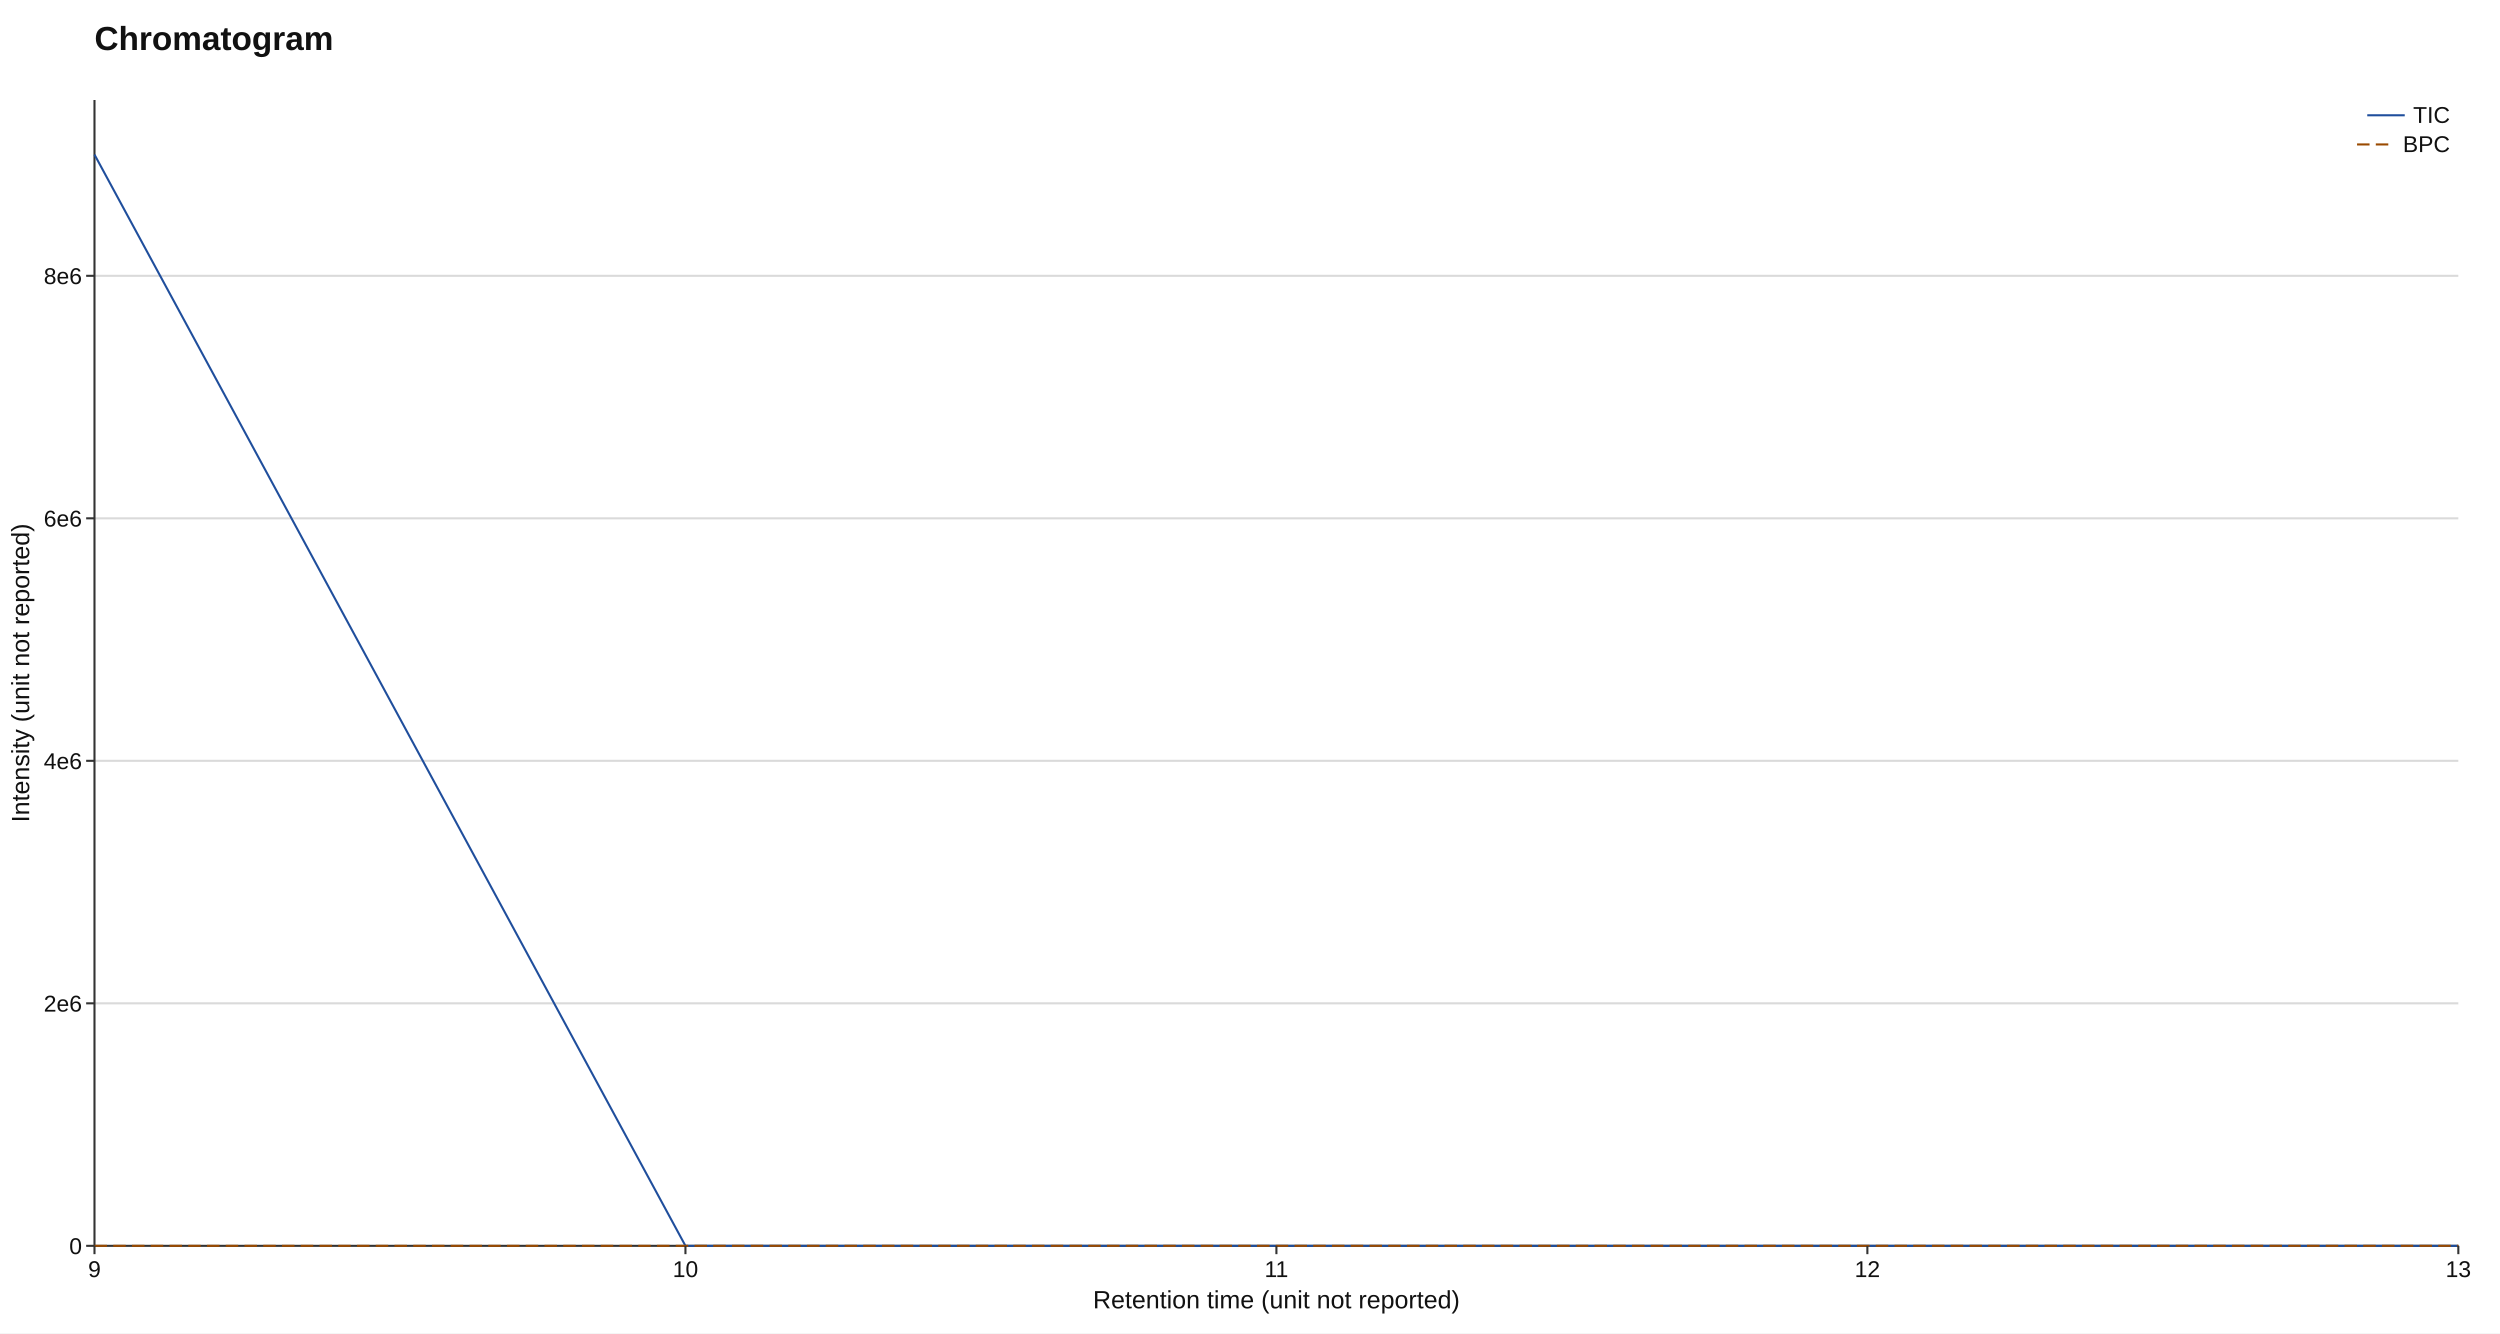
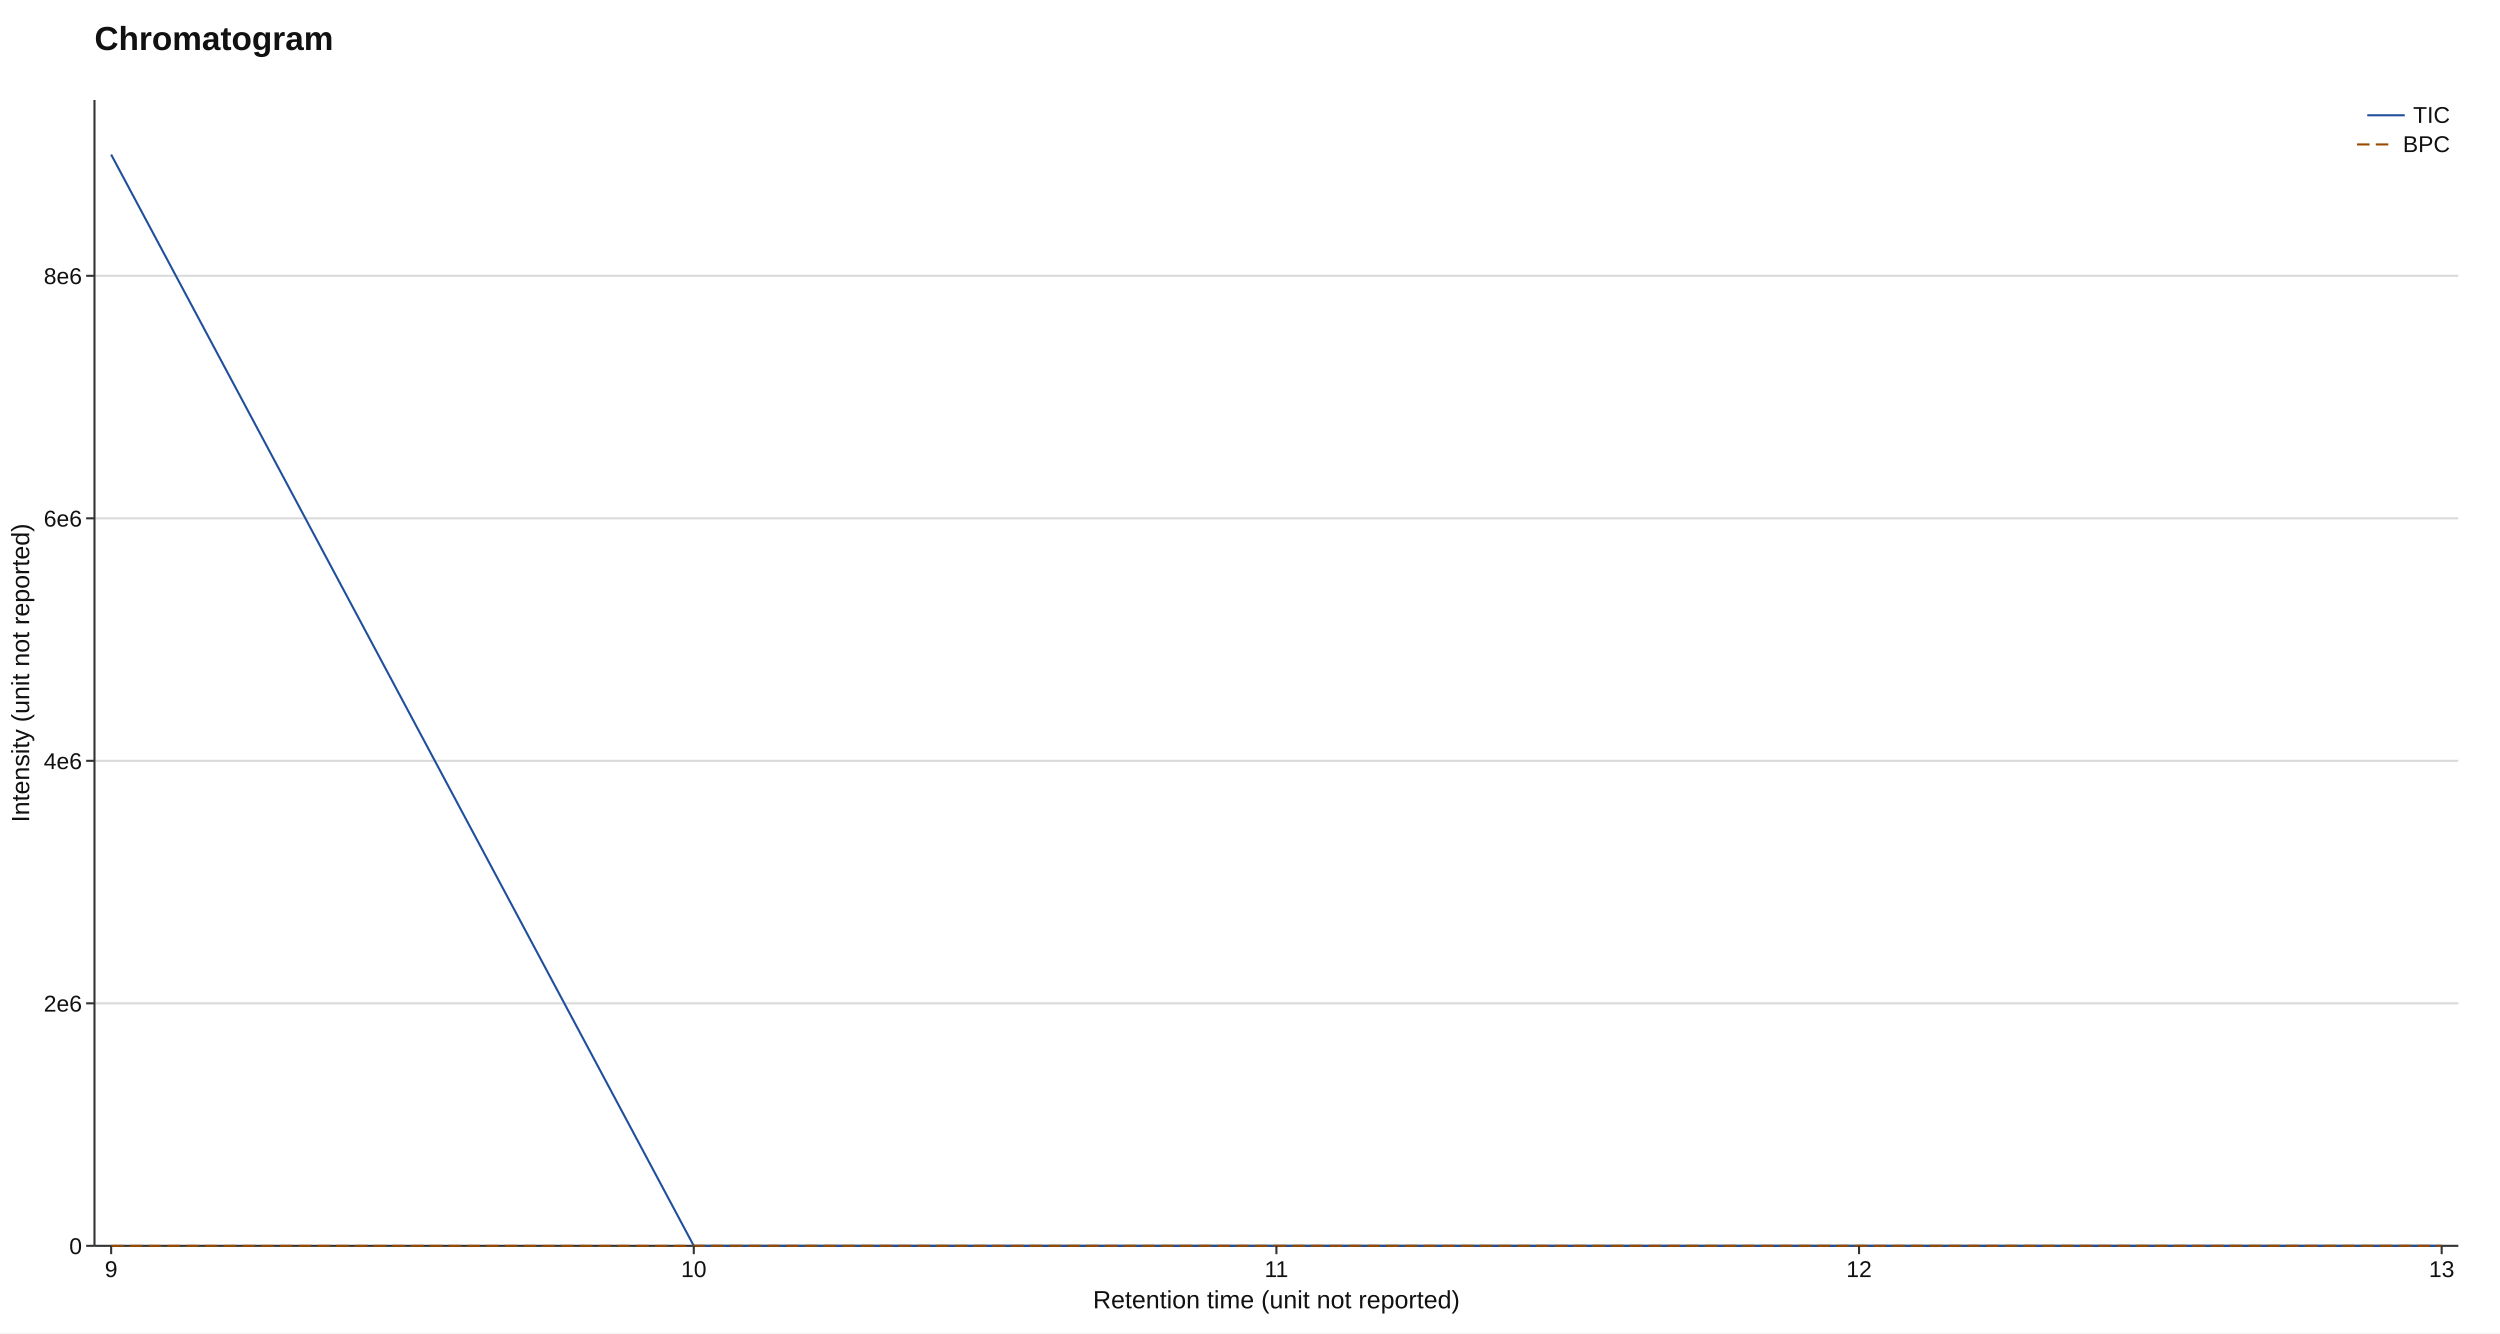
<svg xmlns="http://www.w3.org/2000/svg" width="1200" height="640" viewBox="0 0 1200 640" role="img">
  <rect x="0" y="0" width="1200" height="640" fill="#ffffff" />
  <text x="45.353" y="24" fill="#111111" font-family="Arial, 'Liberation Sans', Helvetica, sans-serif" font-size="16" font-weight="700" xml:space="preserve">Chromatogram</text>
  <line x1="45.353" y1="481.598" x2="1180" y2="481.598" stroke="#333333" stroke-width="1" stroke-opacity="0.18" />
  <line x1="45.353" y1="365.196" x2="1180" y2="365.196" stroke="#333333" stroke-width="1" stroke-opacity="0.18" />
  <line x1="45.353" y1="248.794" x2="1180" y2="248.794" stroke="#333333" stroke-width="1" stroke-opacity="0.18" />
  <line x1="45.353" y1="132.392" x2="1180" y2="132.392" stroke="#333333" stroke-width="1" stroke-opacity="0.18" />
  <line x1="45.353" y1="598" x2="1180" y2="598" stroke="#333333" stroke-width="1" />
  <line x1="45.353" y1="48" x2="45.353" y2="598" stroke="#333333" stroke-width="1" />
-   <path d="M45.353 74.191L329.015 597.995L612.677 597.994L896.338 597.994L1180 597.993" fill="none" stroke="#1f4e9c" stroke-width="1" />
-   <path d="M45.353 597.999L329.015 597.999L612.677 597.998L896.338 597.998L1180 597.997" fill="none" stroke="#9a4a00" stroke-width="1" stroke-dasharray="6 3" />
+   <path d="M53.353 74.191L333.015 597.995L612.677 597.994L892.338 597.994L1172 597.993" fill="none" stroke="#1f4e9c" stroke-width="1" />
+   <path d="M53.353 597.999L333.015 597.999L612.677 597.998L892.338 597.998L1172 597.997" fill="none" stroke="#9a4a00" stroke-width="1" stroke-dasharray="6 3" />
  <line x1="1136.281" y1="55.333" x2="1154.281" y2="55.333" stroke="#1f4e9c" stroke-width="1" />
  <text x="1176" y="59" fill="#111111" font-family="Arial, 'Liberation Sans', Helvetica, sans-serif" font-size="11" text-anchor="end" xml:space="preserve">TIC</text>
  <line x1="1131.382" y1="69.333" x2="1149.382" y2="69.333" stroke="#9a4a00" stroke-width="1" stroke-dasharray="6 3" />
  <text x="1176" y="73" fill="#111111" font-family="Arial, 'Liberation Sans', Helvetica, sans-serif" font-size="11" text-anchor="end" xml:space="preserve">BPC</text>
  <line x1="41.353" y1="598" x2="45.353" y2="598" stroke="#333333" stroke-width="1" />
  <text x="39.353" y="601.96" fill="#111111" font-family="Arial, 'Liberation Sans', Helvetica, sans-serif" font-size="11" text-anchor="end" xml:space="preserve">0</text>
  <line x1="41.353" y1="481.598" x2="45.353" y2="481.598" stroke="#333333" stroke-width="1" />
  <text x="39.353" y="485.558" fill="#111111" font-family="Arial, 'Liberation Sans', Helvetica, sans-serif" font-size="11" text-anchor="end" xml:space="preserve">2e6</text>
  <line x1="41.353" y1="365.196" x2="45.353" y2="365.196" stroke="#333333" stroke-width="1" />
  <text x="39.353" y="369.156" fill="#111111" font-family="Arial, 'Liberation Sans', Helvetica, sans-serif" font-size="11" text-anchor="end" xml:space="preserve">4e6</text>
  <line x1="41.353" y1="248.794" x2="45.353" y2="248.794" stroke="#333333" stroke-width="1" />
  <text x="39.353" y="252.754" fill="#111111" font-family="Arial, 'Liberation Sans', Helvetica, sans-serif" font-size="11" text-anchor="end" xml:space="preserve">6e6</text>
  <line x1="41.353" y1="132.392" x2="45.353" y2="132.392" stroke="#333333" stroke-width="1" />
  <text x="39.353" y="136.351" fill="#111111" font-family="Arial, 'Liberation Sans', Helvetica, sans-serif" font-size="11" text-anchor="end" xml:space="preserve">8e6</text>
-   <line x1="45.353" y1="598" x2="45.353" y2="602" stroke="#333333" stroke-width="1" />
-   <text x="45.353" y="613" fill="#111111" font-family="Arial, 'Liberation Sans', Helvetica, sans-serif" font-size="11" text-anchor="middle" xml:space="preserve">9</text>
-   <line x1="329.015" y1="598" x2="329.015" y2="602" stroke="#333333" stroke-width="1" />
-   <text x="329.015" y="613" fill="#111111" font-family="Arial, 'Liberation Sans', Helvetica, sans-serif" font-size="11" text-anchor="middle" xml:space="preserve">10</text>
+   <line x1="53.353" y1="598" x2="53.353" y2="602" stroke="#333333" stroke-width="1" />
+   <text x="53.353" y="613" fill="#111111" font-family="Arial, 'Liberation Sans', Helvetica, sans-serif" font-size="11" text-anchor="middle" xml:space="preserve">9</text>
+   <line x1="333.015" y1="598" x2="333.015" y2="602" stroke="#333333" stroke-width="1" />
+   <text x="333.015" y="613" fill="#111111" font-family="Arial, 'Liberation Sans', Helvetica, sans-serif" font-size="11" text-anchor="middle" xml:space="preserve">10</text>
  <line x1="612.677" y1="598" x2="612.677" y2="602" stroke="#333333" stroke-width="1" />
  <text x="612.677" y="613" fill="#111111" font-family="Arial, 'Liberation Sans', Helvetica, sans-serif" font-size="11" text-anchor="middle" xml:space="preserve">11</text>
-   <line x1="896.338" y1="598" x2="896.338" y2="602" stroke="#333333" stroke-width="1" />
-   <text x="896.338" y="613" fill="#111111" font-family="Arial, 'Liberation Sans', Helvetica, sans-serif" font-size="11" text-anchor="middle" xml:space="preserve">12</text>
-   <line x1="1180" y1="598" x2="1180" y2="602" stroke="#333333" stroke-width="1" />
-   <text x="1180" y="613" fill="#111111" font-family="Arial, 'Liberation Sans', Helvetica, sans-serif" font-size="11" text-anchor="middle" xml:space="preserve">13</text>
+   <line x1="892.338" y1="598" x2="892.338" y2="602" stroke="#333333" stroke-width="1" />
+   <text x="892.338" y="613" fill="#111111" font-family="Arial, 'Liberation Sans', Helvetica, sans-serif" font-size="11" text-anchor="middle" xml:space="preserve">12</text>
+   <line x1="1172" y1="598" x2="1172" y2="602" stroke="#333333" stroke-width="1" />
+   <text x="1172" y="613" fill="#111111" font-family="Arial, 'Liberation Sans', Helvetica, sans-serif" font-size="11" text-anchor="middle" xml:space="preserve">13</text>
  <text x="612.677" y="628" fill="#111111" font-family="Arial, 'Liberation Sans', Helvetica, sans-serif" font-size="12" text-anchor="middle" xml:space="preserve">Retention time (unit not reported)</text>
  <text x="14" y="323" fill="#111111" font-family="Arial, 'Liberation Sans', Helvetica, sans-serif" font-size="12" text-anchor="middle" transform="rotate(-90 14 323)" xml:space="preserve">Intensity (unit not reported)</text>
</svg>
